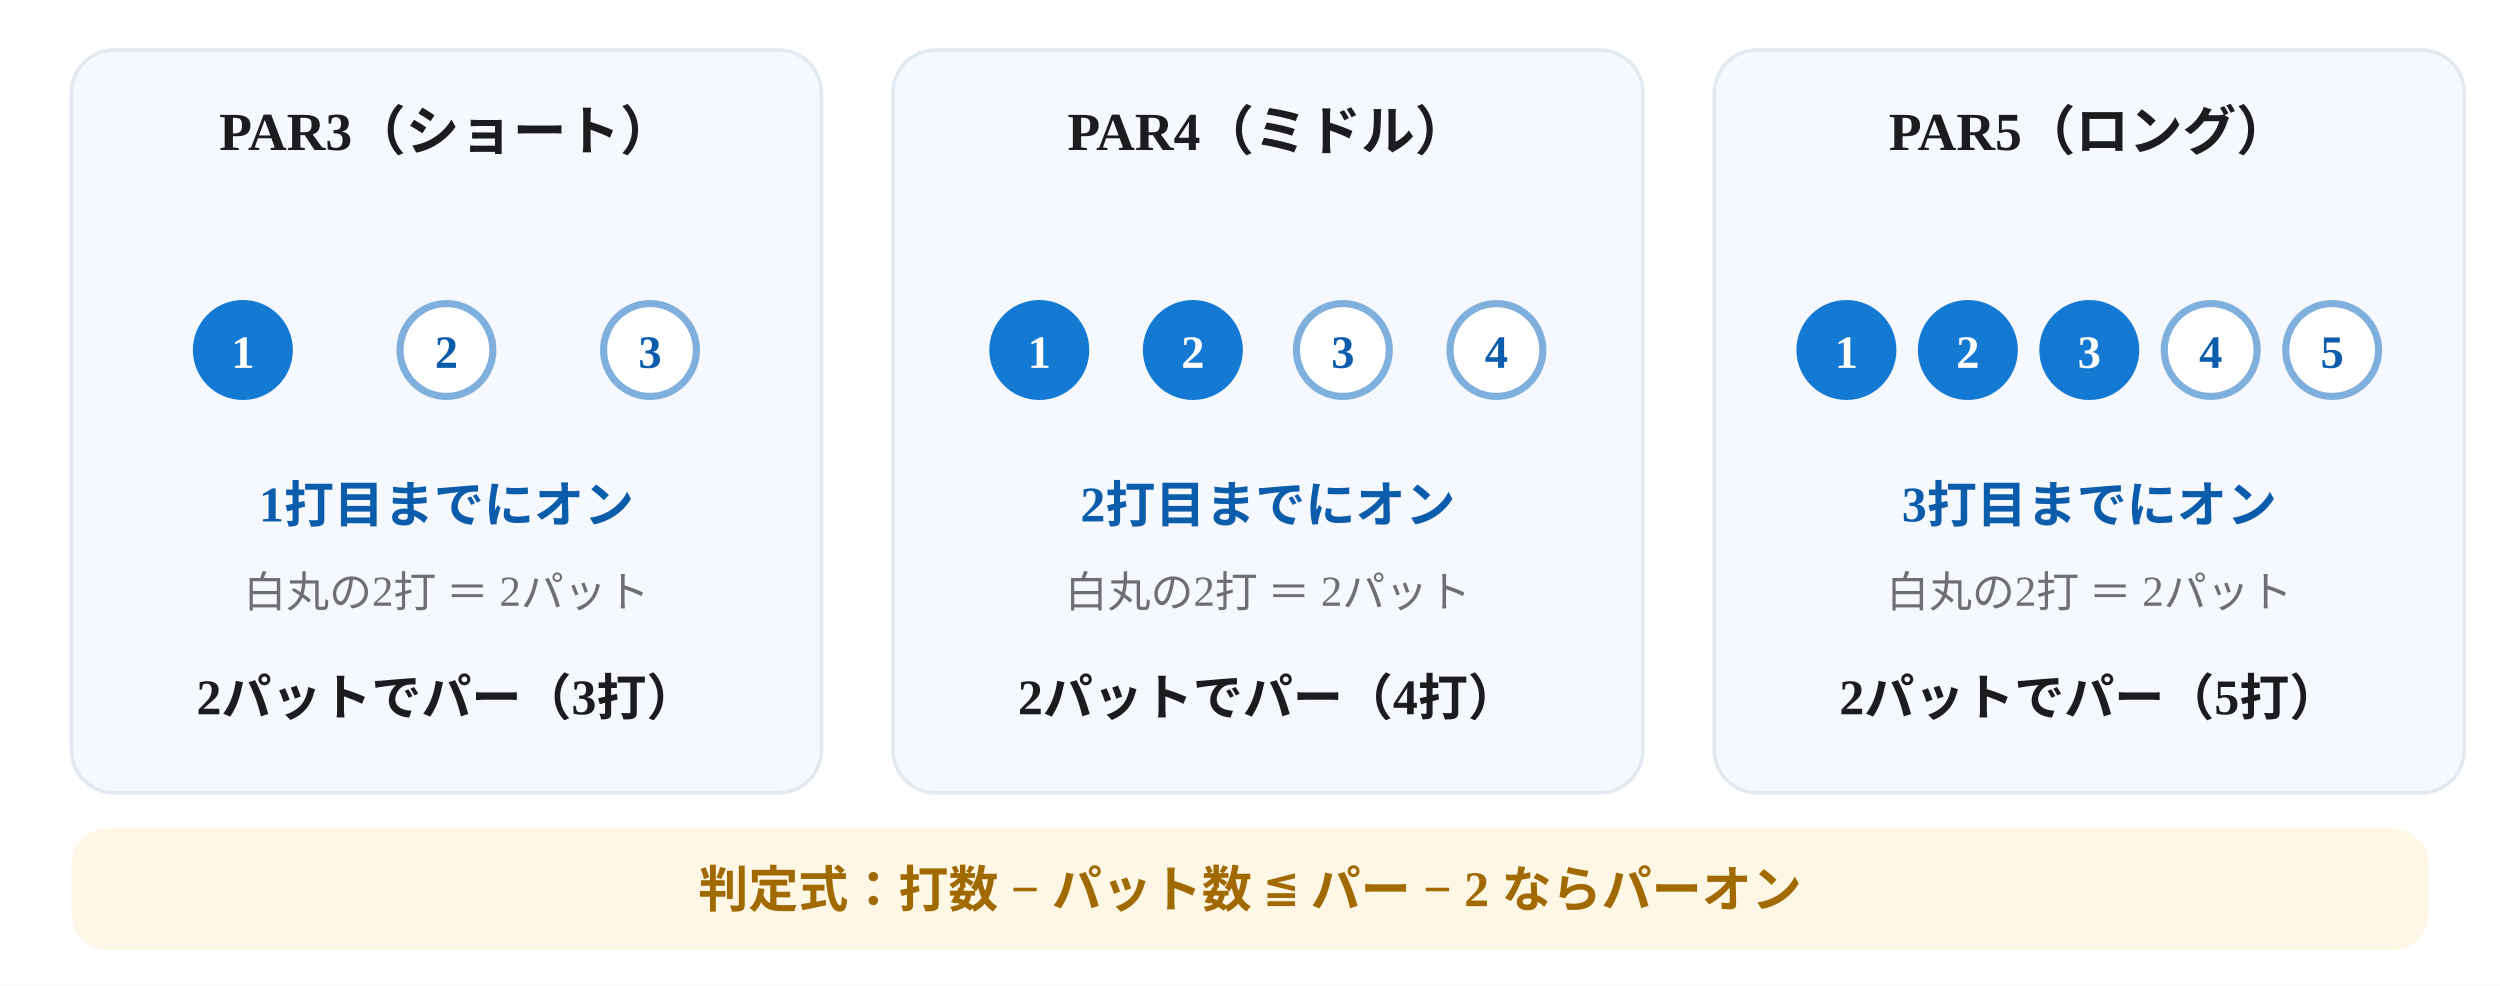
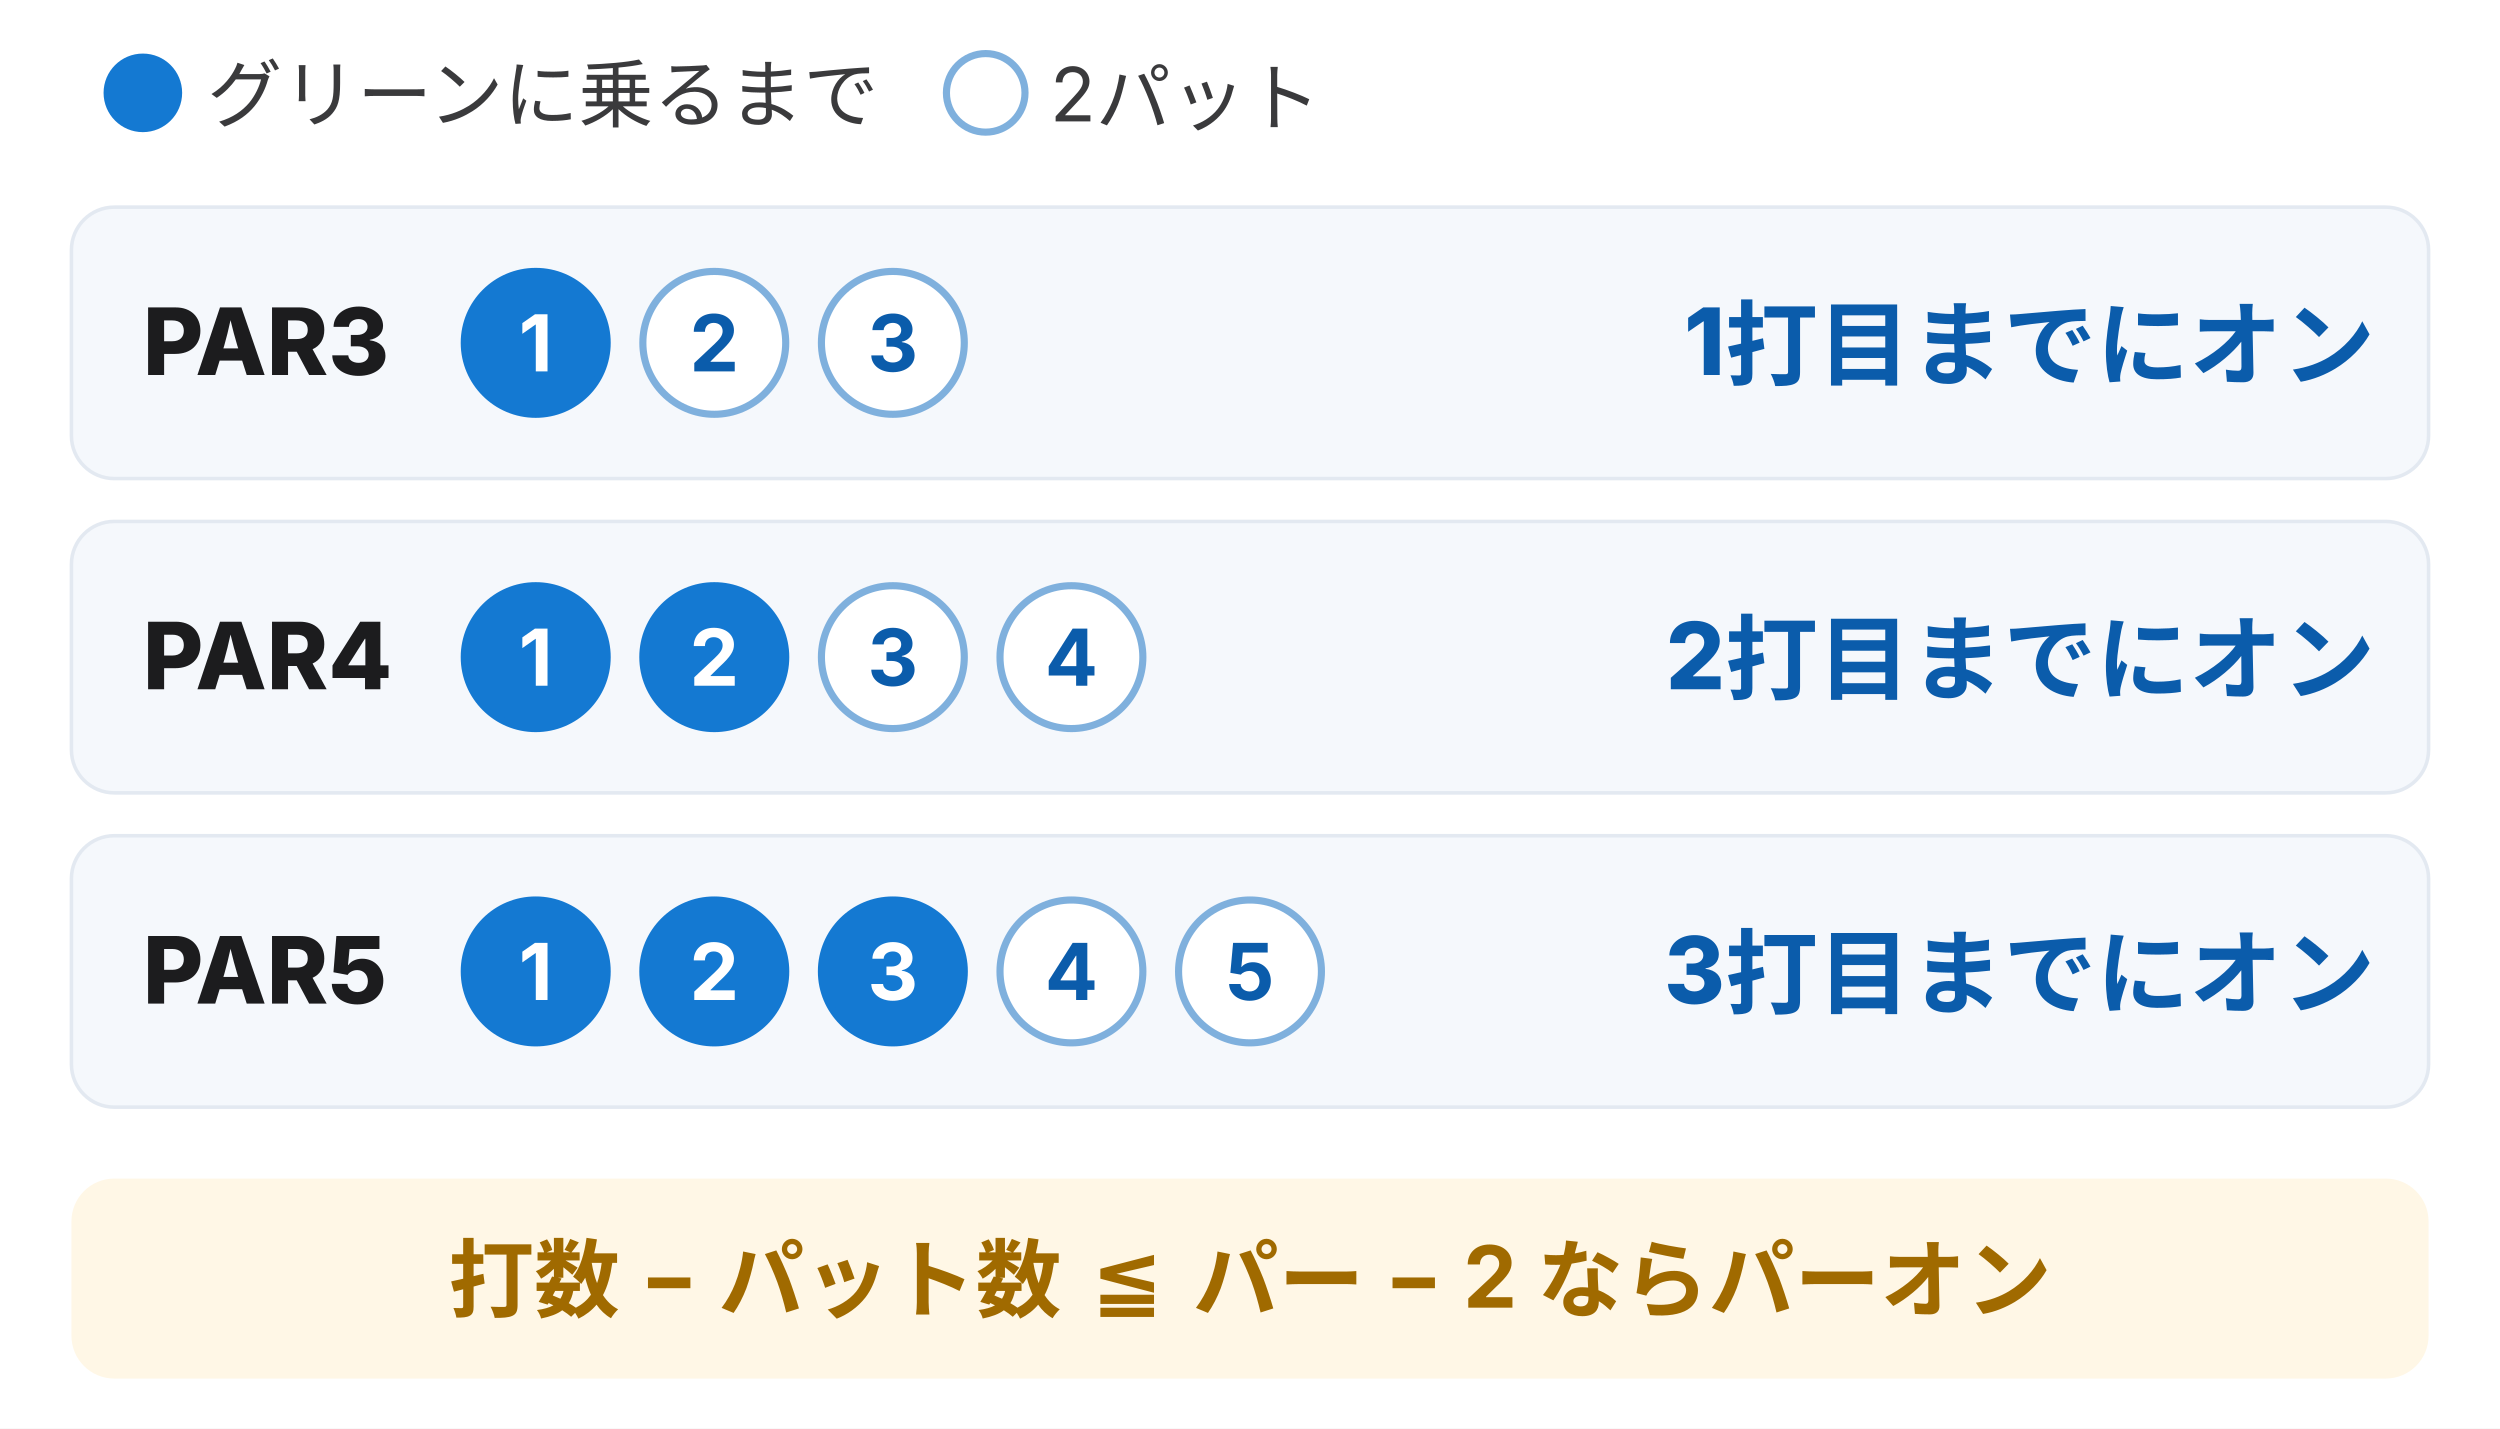
- <svg xmlns="http://www.w3.org/2000/svg" width="700" height="276" viewBox="0 0 700 276" role="img" aria-labelledby="pot pod">
-   <rect width="700" height="276" fill="#ffffff" />
-   <rect x="20" y="14" width="210" height="208" rx="12" fill="#f5f8fc" stroke="#e3e9f1" />
-   <text x="125" y="42" text-anchor="middle" font-size="15" font-weight="700" fill="#1c1c1e">PAR3（ショート）</text>
-   <circle cx="68" cy="98" r="13" fill="#1479d2" stroke="#1479d2" stroke-width="2" />
-   <text x="68" y="103" text-anchor="middle" font-size="13" font-weight="700" fill="#ffffff">1</text>
-   <circle cx="125" cy="98" r="13" fill="#ffffff" stroke="#7fb0dd" stroke-width="2" />
-   <text x="125" y="103" text-anchor="middle" font-size="13" font-weight="700" fill="#0b5cab">2</text>
-   <circle cx="182" cy="98" r="13" fill="#ffffff" stroke="#7fb0dd" stroke-width="2" />
-   <text x="182" y="103" text-anchor="middle" font-size="13" font-weight="700" fill="#0b5cab">3</text>
-   <text x="125" y="146" text-anchor="middle" font-size="14" font-weight="700" fill="#0b5cab">1打目までにオン</text>
-   <text x="125" y="170" text-anchor="middle" font-size="12" fill="#6e6e73">白丸の2打 ＝ 2パット</text>
-   <text x="125" y="200" text-anchor="middle" font-size="14" font-weight="800" fill="#1c1c1e">2パットでパー（3打）</text>
-   <rect x="250" y="14" width="210" height="208" rx="12" fill="#f5f8fc" stroke="#e3e9f1" />
-   <text x="355" y="42" text-anchor="middle" font-size="15" font-weight="700" fill="#1c1c1e">PAR4（ミドル）</text>
-   <circle cx="291" cy="98" r="13" fill="#1479d2" stroke="#1479d2" stroke-width="2" />
-   <text x="291" y="103" text-anchor="middle" font-size="13" font-weight="700" fill="#ffffff">1</text>
-   <circle cx="334" cy="98" r="13" fill="#1479d2" stroke="#1479d2" stroke-width="2" />
-   <text x="334" y="103" text-anchor="middle" font-size="13" font-weight="700" fill="#ffffff">2</text>
-   <circle cx="376" cy="98" r="13" fill="#ffffff" stroke="#7fb0dd" stroke-width="2" />
-   <text x="376" y="103" text-anchor="middle" font-size="13" font-weight="700" fill="#0b5cab">3</text>
-   <circle cx="419" cy="98" r="13" fill="#ffffff" stroke="#7fb0dd" stroke-width="2" />
-   <text x="419" y="103" text-anchor="middle" font-size="13" font-weight="700" fill="#0b5cab">4</text>
-   <text x="355" y="146" text-anchor="middle" font-size="14" font-weight="700" fill="#0b5cab">2打目までにオン</text>
-   <text x="355" y="170" text-anchor="middle" font-size="12" fill="#6e6e73">白丸の2打 ＝ 2パット</text>
-   <text x="355" y="200" text-anchor="middle" font-size="14" font-weight="800" fill="#1c1c1e">2パットでパー（4打）</text>
-   <rect x="480" y="14" width="210" height="208" rx="12" fill="#f5f8fc" stroke="#e3e9f1" />
-   <text x="585" y="42" text-anchor="middle" font-size="15" font-weight="700" fill="#1c1c1e">PAR5（ロング）</text>
-   <circle cx="517" cy="98" r="13" fill="#1479d2" stroke="#1479d2" stroke-width="2" />
-   <text x="517" y="103" text-anchor="middle" font-size="13" font-weight="700" fill="#ffffff">1</text>
-   <circle cx="551" cy="98" r="13" fill="#1479d2" stroke="#1479d2" stroke-width="2" />
-   <text x="551" y="103" text-anchor="middle" font-size="13" font-weight="700" fill="#ffffff">2</text>
-   <circle cx="585" cy="98" r="13" fill="#1479d2" stroke="#1479d2" stroke-width="2" />
-   <text x="585" y="103" text-anchor="middle" font-size="13" font-weight="700" fill="#ffffff">3</text>
-   <circle cx="619" cy="98" r="13" fill="#ffffff" stroke="#7fb0dd" stroke-width="2" />
-   <text x="619" y="103" text-anchor="middle" font-size="13" font-weight="700" fill="#0b5cab">4</text>
-   <circle cx="653" cy="98" r="13" fill="#ffffff" stroke="#7fb0dd" stroke-width="2" />
-   <text x="653" y="103" text-anchor="middle" font-size="13" font-weight="700" fill="#0b5cab">5</text>
-   <text x="585" y="146" text-anchor="middle" font-size="14" font-weight="700" fill="#0b5cab">3打目までにオン</text>
-   <text x="585" y="170" text-anchor="middle" font-size="12" fill="#6e6e73">白丸の2打 ＝ 2パット</text>
-   <text x="585" y="200" text-anchor="middle" font-size="14" font-weight="800" fill="#1c1c1e">2パットでパー（5打）</text>
-   <rect x="20" y="232" width="660" height="34" rx="10" fill="#fff7e6" />
-   <text x="350" y="254" text-anchor="middle" font-size="14" font-weight="700" fill="#a06a00">判定式：打数 − パット数 ≦ パー − 2 ならパーオン</text>
+ <svg xmlns="http://www.w3.org/2000/svg" font-family="-apple-system,'Hiragino Sans',sans-serif" width="700" height="400" viewBox="0 0 700 400" role="img" aria-labelledby="pot pod">
+   <rect width="700" height="400" fill="#ffffff" />
+   <circle cx="40" cy="26" r="11" fill="#1479d2" />
+   <text x="58" y="34" font-size="21" fill="#3a3a3c">グリーンに乗るまで</text>
+   <circle cx="276" cy="26" r="11" fill="#ffffff" stroke="#7fb0dd" stroke-width="2" />
+   <text x="294" y="34" font-size="21" fill="#3a3a3c">2パット</text>
+   <rect x="20" y="58" width="660" height="76" rx="12" fill="#f5f8fc" stroke="#e3e9f1" />
+   <text x="40" y="105" font-size="26" font-weight="800" fill="#1c1c1e">PAR3</text>
+   <circle cx="150" cy="96" r="20" fill="#1479d2" stroke="#1479d2" stroke-width="2" />
+   <text x="150" y="104" text-anchor="middle" font-size="22" font-weight="700" fill="#ffffff">1</text>
+   <circle cx="200" cy="96" r="20" fill="#ffffff" stroke="#7fb0dd" stroke-width="2" />
+   <text x="200" y="104" text-anchor="middle" font-size="22" font-weight="700" fill="#0b5cab">2</text>
+   <circle cx="250" cy="96" r="20" fill="#ffffff" stroke="#7fb0dd" stroke-width="2" />
+   <text x="250" y="104" text-anchor="middle" font-size="22" font-weight="700" fill="#0b5cab">3</text>
+   <text x="665" y="105" text-anchor="end" font-size="26" font-weight="800" fill="#0b5cab">1打目までにオン</text>
+   <rect x="20" y="146" width="660" height="76" rx="12" fill="#f5f8fc" stroke="#e3e9f1" />
+   <text x="40" y="193" font-size="26" font-weight="800" fill="#1c1c1e">PAR4</text>
+   <circle cx="150" cy="184" r="20" fill="#1479d2" stroke="#1479d2" stroke-width="2" />
+   <text x="150" y="192" text-anchor="middle" font-size="22" font-weight="700" fill="#ffffff">1</text>
+   <circle cx="200" cy="184" r="20" fill="#1479d2" stroke="#1479d2" stroke-width="2" />
+   <text x="200" y="192" text-anchor="middle" font-size="22" font-weight="700" fill="#ffffff">2</text>
+   <circle cx="250" cy="184" r="20" fill="#ffffff" stroke="#7fb0dd" stroke-width="2" />
+   <text x="250" y="192" text-anchor="middle" font-size="22" font-weight="700" fill="#0b5cab">3</text>
+   <circle cx="300" cy="184" r="20" fill="#ffffff" stroke="#7fb0dd" stroke-width="2" />
+   <text x="300" y="192" text-anchor="middle" font-size="22" font-weight="700" fill="#0b5cab">4</text>
+   <text x="665" y="193" text-anchor="end" font-size="26" font-weight="800" fill="#0b5cab">2打目までにオン</text>
+   <rect x="20" y="234" width="660" height="76" rx="12" fill="#f5f8fc" stroke="#e3e9f1" />
+   <text x="40" y="281" font-size="26" font-weight="800" fill="#1c1c1e">PAR5</text>
+   <circle cx="150" cy="272" r="20" fill="#1479d2" stroke="#1479d2" stroke-width="2" />
+   <text x="150" y="280" text-anchor="middle" font-size="22" font-weight="700" fill="#ffffff">1</text>
+   <circle cx="200" cy="272" r="20" fill="#1479d2" stroke="#1479d2" stroke-width="2" />
+   <text x="200" y="280" text-anchor="middle" font-size="22" font-weight="700" fill="#ffffff">2</text>
+   <circle cx="250" cy="272" r="20" fill="#1479d2" stroke="#1479d2" stroke-width="2" />
+   <text x="250" y="280" text-anchor="middle" font-size="22" font-weight="700" fill="#ffffff">3</text>
+   <circle cx="300" cy="272" r="20" fill="#ffffff" stroke="#7fb0dd" stroke-width="2" />
+   <text x="300" y="280" text-anchor="middle" font-size="22" font-weight="700" fill="#0b5cab">4</text>
+   <circle cx="350" cy="272" r="20" fill="#ffffff" stroke="#7fb0dd" stroke-width="2" />
+   <text x="350" y="280" text-anchor="middle" font-size="22" font-weight="700" fill="#0b5cab">5</text>
+   <text x="665" y="281" text-anchor="end" font-size="26" font-weight="800" fill="#0b5cab">3打目までにオン</text>
+   <rect x="20" y="330" width="660" height="56" rx="12" fill="#fff7e6" />
+   <text x="350" y="367" text-anchor="middle" font-size="24" font-weight="700" fill="#a06a00">打数 − パット数 ≦ パー − 2 ならパーオン</text>
</svg>
